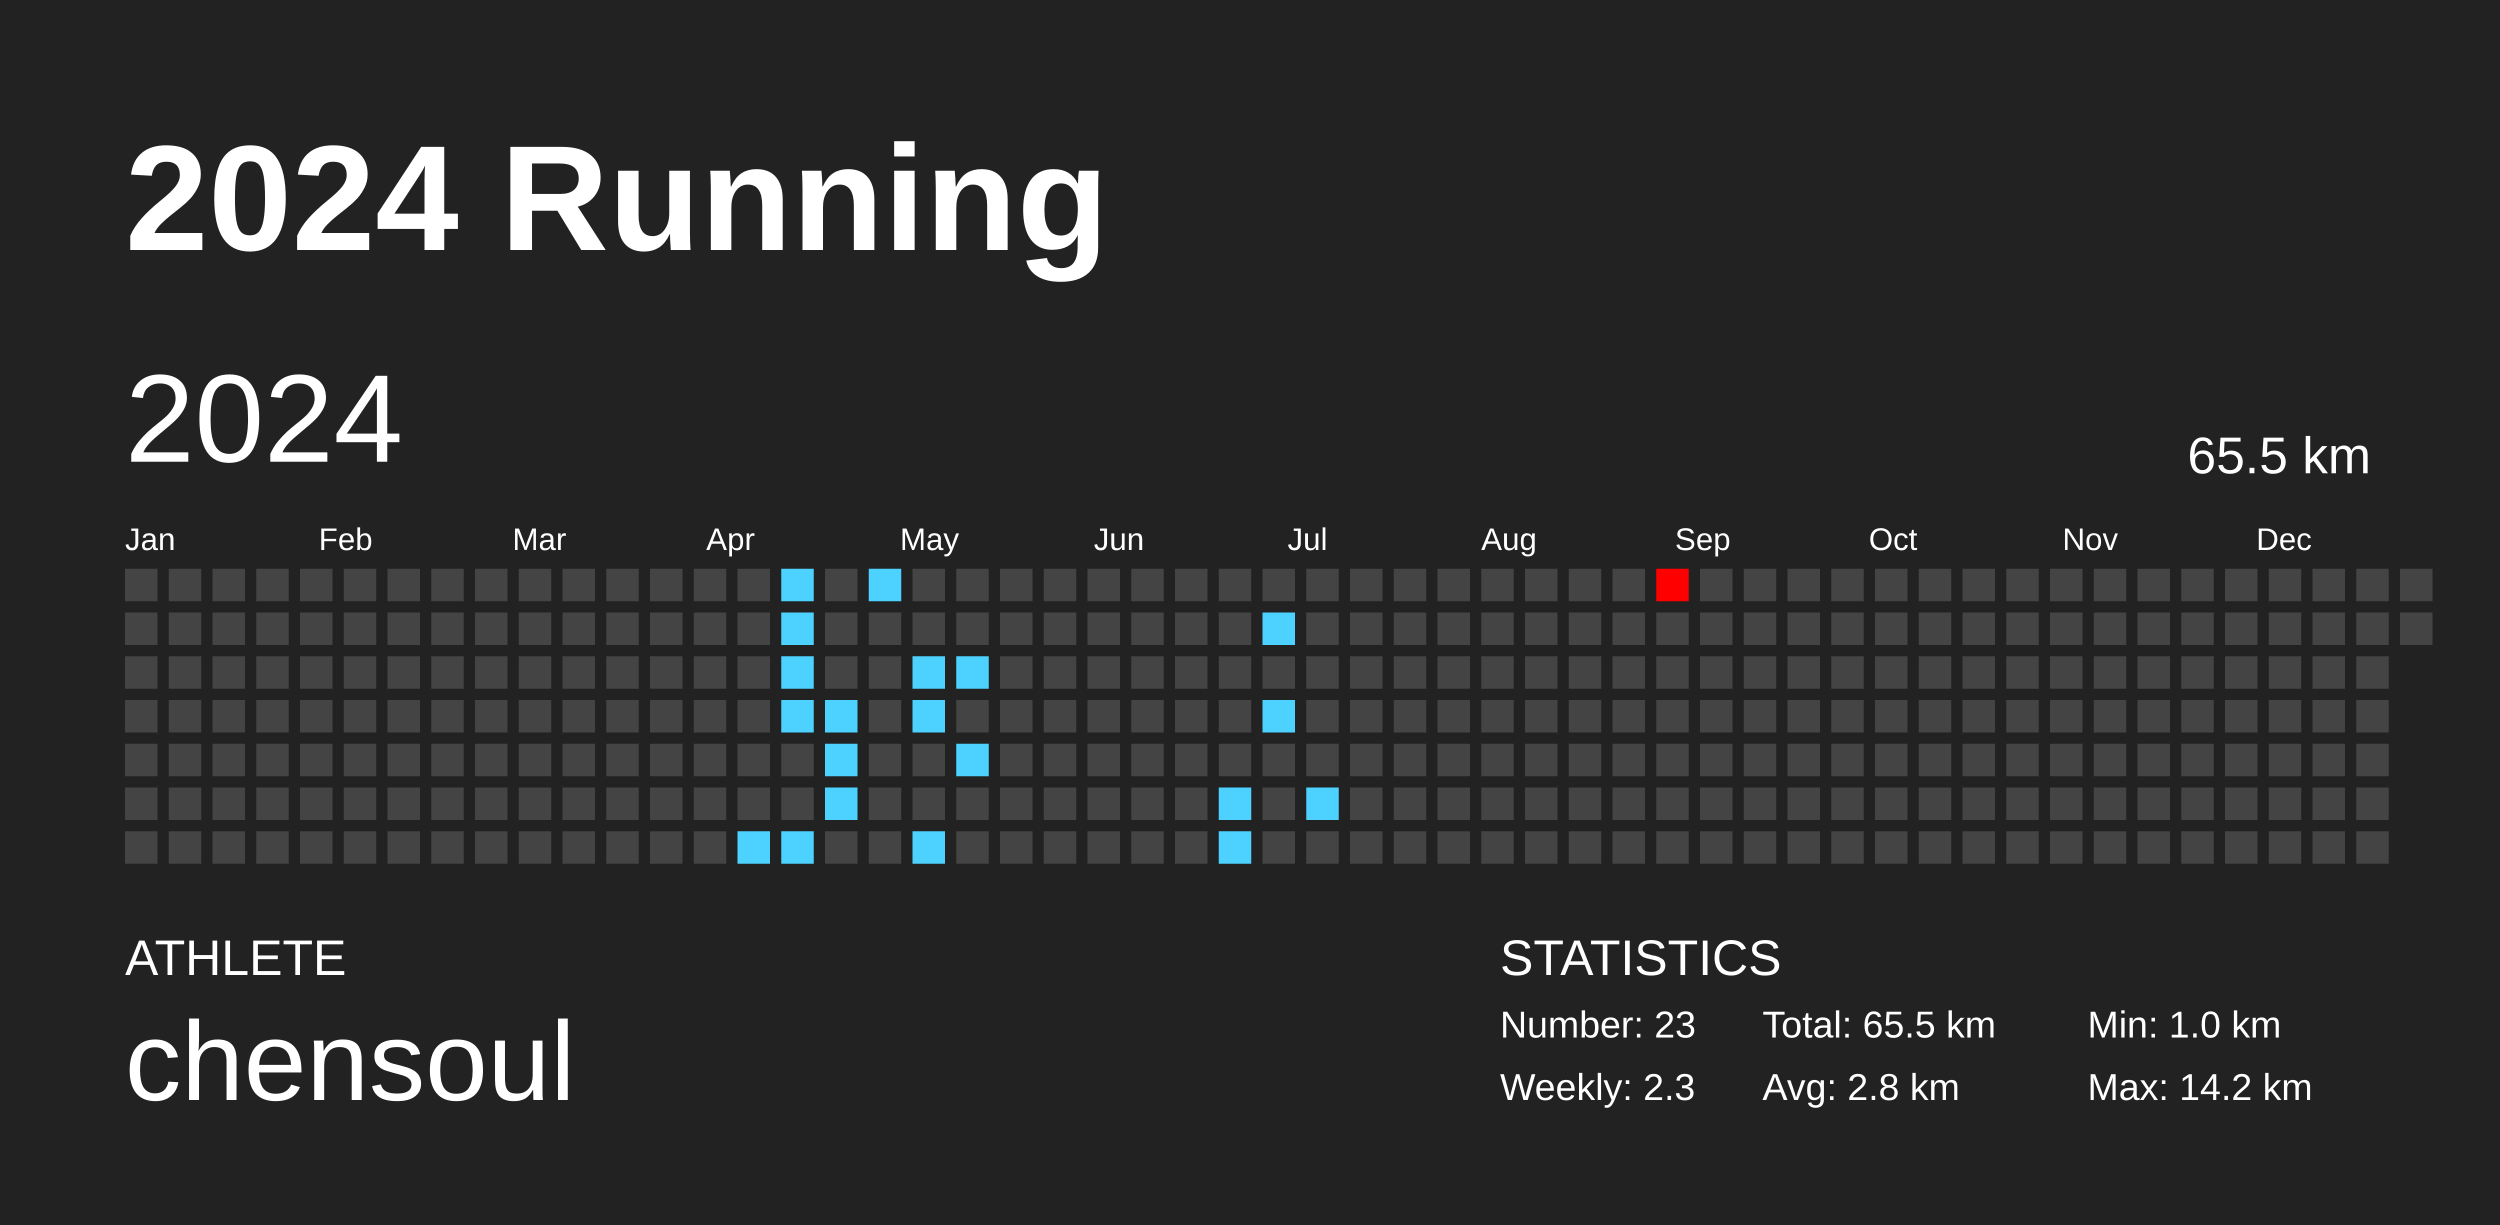
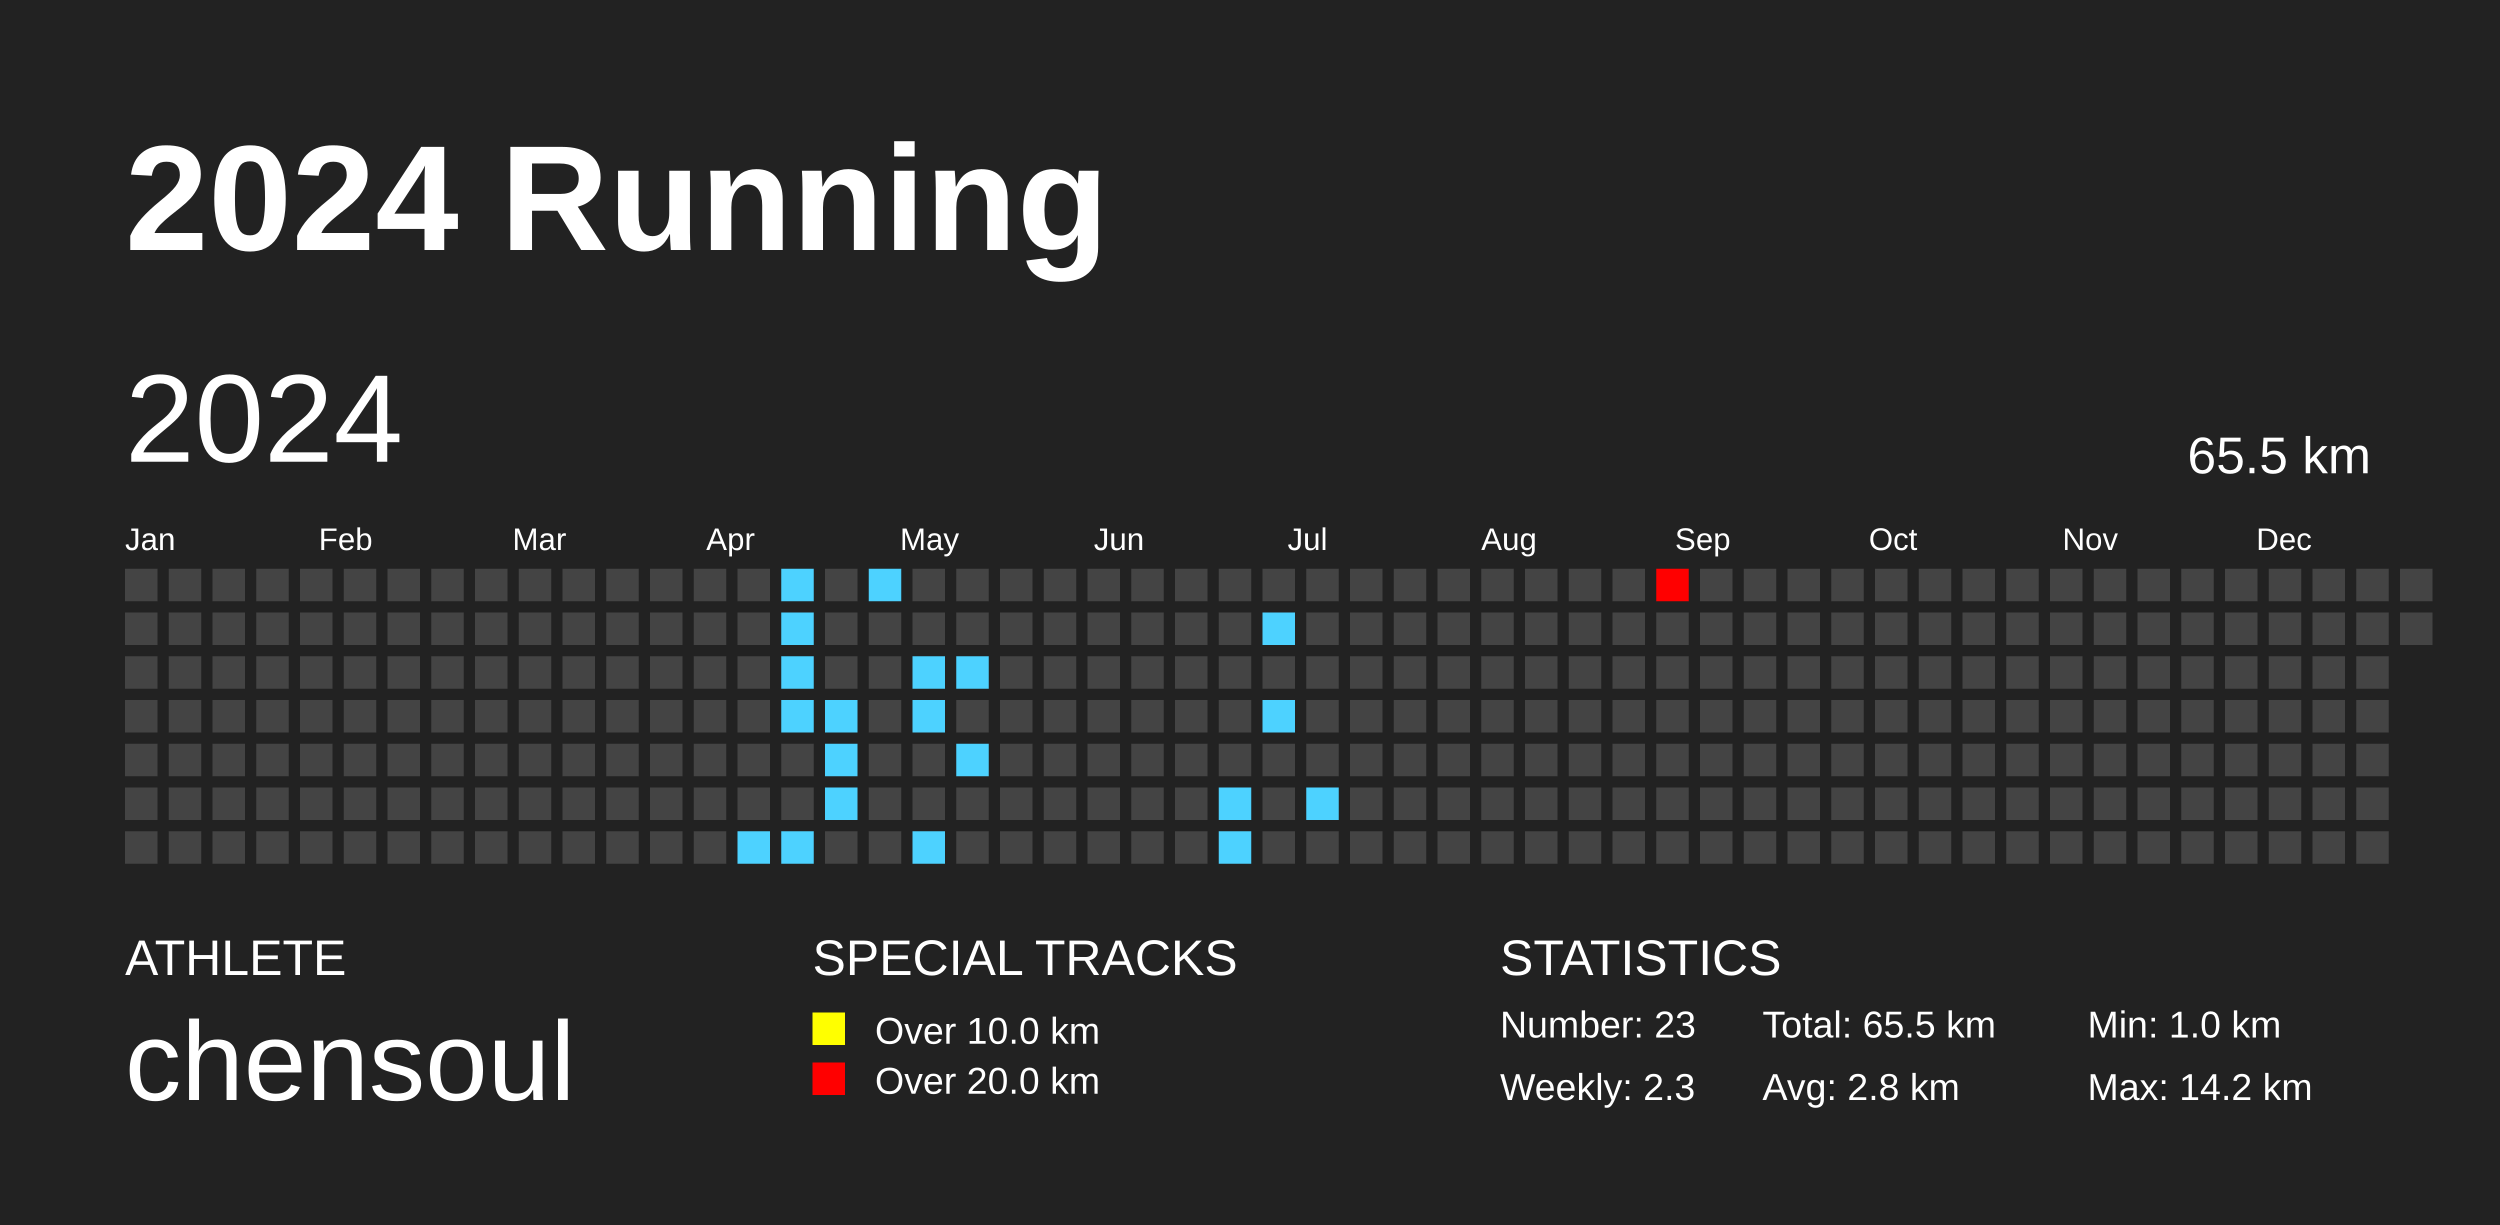
<svg xmlns="http://www.w3.org/2000/svg" baseProfile="full" height="98mm" version="1.1" viewBox="0,0,200,98" width="200mm">
  <defs />
  <rect fill="#222222" height="98" width="200" x="0" y="0" />
  <text fill="#FFFFFF" style="font-size:12px; font-family:Arial; font-weight:bold;" x="10" y="20">2024 Running</text>
  <text fill="#FFFFFF" style="font-size:4px; font-family:Arial" x="10" y="78">ATHLETE</text>
  <text fill="#FFFFFF" style="font-size:9px; font-family:Arial" x="10" y="88">chensoul</text>
+   <text fill="#FFFFFF" style="font-size:4px; font-family:Arial" x="65" y="78">SPECIAL TRACKS</text>
+   <rect fill="yellow" height="2.6" width="2.6" x="65" y="81" />
+   <text fill="#FFFFFF" style="font-size:3px; font-family:Arial" x="70" y="83.5">Over 10.0 km</text>
+   <rect fill="red" height="2.6" width="2.6" x="65" y="85" />
+   <text fill="#FFFFFF" style="font-size:3px; font-family:Arial" x="70" y="87.5">Over 20.0 km</text>
  <text fill="#FFFFFF" style="font-size:4px; font-family:Arial" x="120" y="78">STATISTICS</text>
  <text fill="#FFFFFF" style="font-size:3px; font-family:Arial" x="120" y="83">Number: 23</text>
  <text fill="#FFFFFF" style="font-size:3px; font-family:Arial" x="120" y="88">Weekly: 2.3</text>
  <text fill="#FFFFFF" style="font-size:3px; font-family:Arial" x="141" y="83">Total: 65.5 km</text>
  <text fill="#FFFFFF" style="font-size:3px; font-family:Arial" x="141" y="88">Avg: 2.8 km</text>
  <text fill="#FFFFFF" style="font-size:3px; font-family:Arial" x="167" y="83">Min: 1.0 km</text>
  <text fill="#FFFFFF" style="font-size:3px; font-family:Arial" x="167" y="88">Max: 14.2 km</text>
  <text dominant-baseline="hanging" fill="#FFFFFF" style="font-size:10.0px; font-family:Arial;" x="10" y="30">2024</text>
  <text dominant-baseline="hanging" fill="#FFFFFF" style="font-size:4.125px; font-family:Arial;" x="175" y="35">65.5 km</text>
  <text fill="#FFFFFF" style="font-size:2.5px; font-family:Arial" x="10.0" y="44">Jan</text>
  <text fill="#FFFFFF" style="font-size:2.5px; font-family:Arial" x="25.5" y="44">Feb</text>
  <text fill="#FFFFFF" style="font-size:2.5px; font-family:Arial" x="41.0" y="44">Mar</text>
  <text fill="#FFFFFF" style="font-size:2.5px; font-family:Arial" x="56.5" y="44">Apr</text>
  <text fill="#FFFFFF" style="font-size:2.5px; font-family:Arial" x="72.0" y="44">May</text>
  <text fill="#FFFFFF" style="font-size:2.5px; font-family:Arial" x="87.5" y="44">Jun</text>
  <text fill="#FFFFFF" style="font-size:2.5px; font-family:Arial" x="103.0" y="44">Jul</text>
  <text fill="#FFFFFF" style="font-size:2.5px; font-family:Arial" x="118.5" y="44">Aug</text>
  <text fill="#FFFFFF" style="font-size:2.5px; font-family:Arial" x="134.0" y="44">Sep</text>
  <text fill="#FFFFFF" style="font-size:2.5px; font-family:Arial" x="149.5" y="44">Oct</text>
  <text fill="#FFFFFF" style="font-size:2.5px; font-family:Arial" x="165.0" y="44">Nov</text>
  <text fill="#FFFFFF" style="font-size:2.5px; font-family:Arial" x="180.5" y="44">Dec</text>
  <rect fill="#444444" height="2.6" width="2.6" x="10.0" y="45.5" />
  <rect fill="#444444" height="2.6" width="2.6" x="10.0" y="49.0" />
  <rect fill="#444444" height="2.6" width="2.6" x="10.0" y="52.5" />
  <rect fill="#444444" height="2.6" width="2.6" x="10.0" y="56.0" />
  <rect fill="#444444" height="2.6" width="2.6" x="10.0" y="59.5" />
  <rect fill="#444444" height="2.6" width="2.6" x="10.0" y="63.0" />
  <rect fill="#444444" height="2.6" width="2.6" x="10.0" y="66.5" />
  <rect fill="#444444" height="2.6" width="2.6" x="13.5" y="45.5" />
  <rect fill="#444444" height="2.6" width="2.6" x="13.5" y="49.0" />
  <rect fill="#444444" height="2.6" width="2.6" x="13.5" y="52.5" />
  <rect fill="#444444" height="2.6" width="2.6" x="13.5" y="56.0" />
  <rect fill="#444444" height="2.6" width="2.6" x="13.5" y="59.5" />
  <rect fill="#444444" height="2.6" width="2.6" x="13.5" y="63.0" />
  <rect fill="#444444" height="2.6" width="2.6" x="13.5" y="66.5" />
  <rect fill="#444444" height="2.6" width="2.6" x="17.0" y="45.5" />
  <rect fill="#444444" height="2.6" width="2.6" x="17.0" y="49.0" />
  <rect fill="#444444" height="2.6" width="2.6" x="17.0" y="52.5" />
  <rect fill="#444444" height="2.6" width="2.6" x="17.0" y="56.0" />
  <rect fill="#444444" height="2.6" width="2.6" x="17.0" y="59.5" />
  <rect fill="#444444" height="2.6" width="2.6" x="17.0" y="63.0" />
  <rect fill="#444444" height="2.6" width="2.6" x="17.0" y="66.5" />
  <rect fill="#444444" height="2.6" width="2.6" x="20.5" y="45.5" />
  <rect fill="#444444" height="2.6" width="2.6" x="20.5" y="49.0" />
  <rect fill="#444444" height="2.6" width="2.6" x="20.5" y="52.5" />
  <rect fill="#444444" height="2.6" width="2.6" x="20.5" y="56.0" />
  <rect fill="#444444" height="2.6" width="2.6" x="20.5" y="59.5" />
  <rect fill="#444444" height="2.6" width="2.6" x="20.5" y="63.0" />
  <rect fill="#444444" height="2.6" width="2.6" x="20.5" y="66.5" />
  <rect fill="#444444" height="2.6" width="2.6" x="24.0" y="45.5" />
  <rect fill="#444444" height="2.6" width="2.6" x="24.0" y="49.0" />
  <rect fill="#444444" height="2.6" width="2.6" x="24.0" y="52.5" />
  <rect fill="#444444" height="2.6" width="2.6" x="24.0" y="56.0" />
  <rect fill="#444444" height="2.6" width="2.6" x="24.0" y="59.5" />
  <rect fill="#444444" height="2.6" width="2.6" x="24.0" y="63.0" />
  <rect fill="#444444" height="2.6" width="2.6" x="24.0" y="66.5" />
  <rect fill="#444444" height="2.6" width="2.6" x="27.5" y="45.5" />
  <rect fill="#444444" height="2.6" width="2.6" x="27.5" y="49.0" />
  <rect fill="#444444" height="2.6" width="2.6" x="27.5" y="52.5" />
  <rect fill="#444444" height="2.6" width="2.6" x="27.5" y="56.0" />
  <rect fill="#444444" height="2.6" width="2.6" x="27.5" y="59.5" />
  <rect fill="#444444" height="2.6" width="2.6" x="27.5" y="63.0" />
  <rect fill="#444444" height="2.6" width="2.6" x="27.5" y="66.5" />
  <rect fill="#444444" height="2.6" width="2.6" x="31.0" y="45.5" />
  <rect fill="#444444" height="2.6" width="2.6" x="31.0" y="49.0" />
  <rect fill="#444444" height="2.6" width="2.6" x="31.0" y="52.5" />
  <rect fill="#444444" height="2.6" width="2.6" x="31.0" y="56.0" />
  <rect fill="#444444" height="2.6" width="2.6" x="31.0" y="59.5" />
  <rect fill="#444444" height="2.6" width="2.6" x="31.0" y="63.0" />
  <rect fill="#444444" height="2.6" width="2.6" x="31.0" y="66.5" />
  <rect fill="#444444" height="2.6" width="2.6" x="34.5" y="45.5" />
  <rect fill="#444444" height="2.6" width="2.6" x="34.5" y="49.0" />
  <rect fill="#444444" height="2.6" width="2.6" x="34.5" y="52.5" />
  <rect fill="#444444" height="2.6" width="2.6" x="34.5" y="56.0" />
  <rect fill="#444444" height="2.6" width="2.6" x="34.5" y="59.5" />
  <rect fill="#444444" height="2.6" width="2.6" x="34.5" y="63.0" />
  <rect fill="#444444" height="2.6" width="2.6" x="34.5" y="66.5" />
  <rect fill="#444444" height="2.6" width="2.6" x="38.0" y="45.5" />
  <rect fill="#444444" height="2.6" width="2.6" x="38.0" y="49.0" />
  <rect fill="#444444" height="2.6" width="2.6" x="38.0" y="52.5" />
  <rect fill="#444444" height="2.6" width="2.6" x="38.0" y="56.0" />
  <rect fill="#444444" height="2.6" width="2.6" x="38.0" y="59.5" />
  <rect fill="#444444" height="2.6" width="2.6" x="38.0" y="63.0" />
  <rect fill="#444444" height="2.6" width="2.6" x="38.0" y="66.5" />
  <rect fill="#444444" height="2.6" width="2.6" x="41.5" y="45.5" />
  <rect fill="#444444" height="2.6" width="2.6" x="41.5" y="49.0" />
  <rect fill="#444444" height="2.6" width="2.6" x="41.5" y="52.5" />
  <rect fill="#444444" height="2.6" width="2.6" x="41.5" y="56.0" />
  <rect fill="#444444" height="2.6" width="2.6" x="41.5" y="59.5" />
  <rect fill="#444444" height="2.6" width="2.6" x="41.5" y="63.0" />
  <rect fill="#444444" height="2.6" width="2.6" x="41.5" y="66.5" />
  <rect fill="#444444" height="2.6" width="2.6" x="45.0" y="45.5" />
  <rect fill="#444444" height="2.6" width="2.6" x="45.0" y="49.0" />
  <rect fill="#444444" height="2.6" width="2.6" x="45.0" y="52.5" />
  <rect fill="#444444" height="2.6" width="2.6" x="45.0" y="56.0" />
  <rect fill="#444444" height="2.6" width="2.6" x="45.0" y="59.5" />
  <rect fill="#444444" height="2.6" width="2.6" x="45.0" y="63.0" />
  <rect fill="#444444" height="2.6" width="2.6" x="45.0" y="66.5" />
  <rect fill="#444444" height="2.6" width="2.6" x="48.5" y="45.5" />
  <rect fill="#444444" height="2.6" width="2.6" x="48.5" y="49.0" />
  <rect fill="#444444" height="2.6" width="2.6" x="48.5" y="52.5" />
  <rect fill="#444444" height="2.6" width="2.6" x="48.5" y="56.0" />
  <rect fill="#444444" height="2.6" width="2.6" x="48.5" y="59.5" />
  <rect fill="#444444" height="2.6" width="2.6" x="48.5" y="63.0" />
  <rect fill="#444444" height="2.6" width="2.6" x="48.5" y="66.5" />
  <rect fill="#444444" height="2.6" width="2.6" x="52.0" y="45.5" />
  <rect fill="#444444" height="2.6" width="2.6" x="52.0" y="49.0" />
  <rect fill="#444444" height="2.6" width="2.6" x="52.0" y="52.5" />
  <rect fill="#444444" height="2.6" width="2.6" x="52.0" y="56.0" />
  <rect fill="#444444" height="2.6" width="2.6" x="52.0" y="59.5" />
  <rect fill="#444444" height="2.6" width="2.6" x="52.0" y="63.0" />
  <rect fill="#444444" height="2.6" width="2.6" x="52.0" y="66.5" />
  <rect fill="#444444" height="2.6" width="2.6" x="55.5" y="45.5" />
  <rect fill="#444444" height="2.6" width="2.6" x="55.5" y="49.0" />
  <rect fill="#444444" height="2.6" width="2.6" x="55.5" y="52.5" />
  <rect fill="#444444" height="2.6" width="2.6" x="55.5" y="56.0" />
  <rect fill="#444444" height="2.6" width="2.6" x="55.5" y="59.5" />
  <rect fill="#444444" height="2.6" width="2.6" x="55.5" y="63.0" />
  <rect fill="#444444" height="2.6" width="2.6" x="55.5" y="66.5" />
  <rect fill="#444444" height="2.6" width="2.6" x="59.0" y="45.5" />
  <rect fill="#444444" height="2.6" width="2.6" x="59.0" y="49.0" />
  <rect fill="#444444" height="2.6" width="2.6" x="59.0" y="52.5" />
  <rect fill="#444444" height="2.6" width="2.6" x="59.0" y="56.0" />
  <rect fill="#444444" height="2.6" width="2.6" x="59.0" y="59.5" />
  <rect fill="#444444" height="2.6" width="2.6" x="59.0" y="63.0" />
  <rect fill="#4dd2ff" height="2.6" width="2.6" x="59.0" y="66.5" />
  <rect fill="#4dd2ff" height="2.6" width="2.6" x="62.5" y="45.5" />
  <rect fill="#4dd2ff" height="2.6" width="2.6" x="62.5" y="49.0" />
  <rect fill="#4dd2ff" height="2.6" width="2.6" x="62.5" y="52.5" />
  <rect fill="#4dd2ff" height="2.6" width="2.6" x="62.5" y="56.0" />
  <rect fill="#444444" height="2.6" width="2.6" x="62.5" y="59.5" />
  <rect fill="#444444" height="2.6" width="2.6" x="62.5" y="63.0" />
  <rect fill="#4dd2ff" height="2.6" width="2.6" x="62.5" y="66.5" />
  <rect fill="#444444" height="2.6" width="2.6" x="66.0" y="45.5" />
  <rect fill="#444444" height="2.6" width="2.6" x="66.0" y="49.0" />
  <rect fill="#444444" height="2.6" width="2.6" x="66.0" y="52.5" />
  <rect fill="#4dd2ff" height="2.6" width="2.6" x="66.0" y="56.0" />
  <rect fill="#4dd2ff" height="2.6" width="2.6" x="66.0" y="59.5" />
  <rect fill="#4dd2ff" height="2.6" width="2.6" x="66.0" y="63.0" />
  <rect fill="#444444" height="2.6" width="2.6" x="66.0" y="66.5" />
  <rect fill="#4dd2ff" height="2.6" width="2.6" x="69.5" y="45.5" />
  <rect fill="#444444" height="2.6" width="2.6" x="69.5" y="49.0" />
  <rect fill="#444444" height="2.6" width="2.6" x="69.5" y="52.5" />
  <rect fill="#444444" height="2.6" width="2.6" x="69.5" y="56.0" />
  <rect fill="#444444" height="2.6" width="2.6" x="69.5" y="59.5" />
  <rect fill="#444444" height="2.6" width="2.6" x="69.5" y="63.0" />
  <rect fill="#444444" height="2.6" width="2.6" x="69.5" y="66.5" />
  <rect fill="#444444" height="2.6" width="2.6" x="73.0" y="45.5" />
  <rect fill="#444444" height="2.6" width="2.6" x="73.0" y="49.0" />
  <rect fill="#4dd2ff" height="2.6" width="2.6" x="73.0" y="52.5" />
  <rect fill="#4dd2ff" height="2.6" width="2.6" x="73.0" y="56.0" />
  <rect fill="#444444" height="2.6" width="2.6" x="73.0" y="59.5" />
  <rect fill="#444444" height="2.6" width="2.6" x="73.0" y="63.0" />
  <rect fill="#4dd2ff" height="2.6" width="2.6" x="73.0" y="66.5" />
  <rect fill="#444444" height="2.6" width="2.6" x="76.5" y="45.5" />
  <rect fill="#444444" height="2.6" width="2.6" x="76.5" y="49.0" />
  <rect fill="#4dd2ff" height="2.6" width="2.6" x="76.5" y="52.5" />
  <rect fill="#444444" height="2.6" width="2.6" x="76.5" y="56.0" />
  <rect fill="#4dd2ff" height="2.6" width="2.6" x="76.5" y="59.5" />
  <rect fill="#444444" height="2.6" width="2.6" x="76.5" y="63.0" />
  <rect fill="#444444" height="2.6" width="2.6" x="76.5" y="66.5" />
  <rect fill="#444444" height="2.6" width="2.6" x="80.0" y="45.5" />
  <rect fill="#444444" height="2.6" width="2.6" x="80.0" y="49.0" />
  <rect fill="#444444" height="2.6" width="2.6" x="80.0" y="52.5" />
  <rect fill="#444444" height="2.6" width="2.6" x="80.0" y="56.0" />
  <rect fill="#444444" height="2.6" width="2.6" x="80.0" y="59.5" />
  <rect fill="#444444" height="2.6" width="2.6" x="80.0" y="63.0" />
  <rect fill="#444444" height="2.6" width="2.6" x="80.0" y="66.5" />
  <rect fill="#444444" height="2.6" width="2.6" x="83.5" y="45.5" />
  <rect fill="#444444" height="2.6" width="2.6" x="83.5" y="49.0" />
  <rect fill="#444444" height="2.6" width="2.6" x="83.5" y="52.5" />
  <rect fill="#444444" height="2.6" width="2.6" x="83.5" y="56.0" />
  <rect fill="#444444" height="2.6" width="2.6" x="83.5" y="59.5" />
  <rect fill="#444444" height="2.6" width="2.6" x="83.5" y="63.0" />
  <rect fill="#444444" height="2.6" width="2.6" x="83.5" y="66.5" />
  <rect fill="#444444" height="2.6" width="2.6" x="87.0" y="45.5" />
  <rect fill="#444444" height="2.6" width="2.6" x="87.0" y="49.0" />
  <rect fill="#444444" height="2.6" width="2.6" x="87.0" y="52.5" />
  <rect fill="#444444" height="2.6" width="2.6" x="87.0" y="56.0" />
  <rect fill="#444444" height="2.6" width="2.6" x="87.0" y="59.5" />
  <rect fill="#444444" height="2.6" width="2.6" x="87.0" y="63.0" />
  <rect fill="#444444" height="2.6" width="2.6" x="87.0" y="66.5" />
  <rect fill="#444444" height="2.6" width="2.6" x="90.5" y="45.5" />
  <rect fill="#444444" height="2.6" width="2.6" x="90.5" y="49.0" />
  <rect fill="#444444" height="2.6" width="2.6" x="90.5" y="52.5" />
  <rect fill="#444444" height="2.6" width="2.6" x="90.5" y="56.0" />
  <rect fill="#444444" height="2.6" width="2.6" x="90.5" y="59.5" />
  <rect fill="#444444" height="2.6" width="2.6" x="90.5" y="63.0" />
  <rect fill="#444444" height="2.6" width="2.6" x="90.5" y="66.5" />
  <rect fill="#444444" height="2.6" width="2.6" x="94.0" y="45.5" />
  <rect fill="#444444" height="2.6" width="2.6" x="94.0" y="49.0" />
  <rect fill="#444444" height="2.6" width="2.6" x="94.0" y="52.5" />
  <rect fill="#444444" height="2.6" width="2.6" x="94.0" y="56.0" />
  <rect fill="#444444" height="2.6" width="2.6" x="94.0" y="59.5" />
  <rect fill="#444444" height="2.6" width="2.6" x="94.0" y="63.0" />
  <rect fill="#444444" height="2.6" width="2.6" x="94.0" y="66.5" />
  <rect fill="#444444" height="2.6" width="2.6" x="97.5" y="45.5" />
  <rect fill="#444444" height="2.6" width="2.6" x="97.5" y="49.0" />
  <rect fill="#444444" height="2.6" width="2.6" x="97.5" y="52.5" />
  <rect fill="#444444" height="2.6" width="2.6" x="97.5" y="56.0" />
  <rect fill="#444444" height="2.6" width="2.6" x="97.5" y="59.5" />
  <rect fill="#4dd2ff" height="2.6" width="2.6" x="97.5" y="63.0" />
  <rect fill="#4dd2ff" height="2.6" width="2.6" x="97.5" y="66.5" />
  <rect fill="#444444" height="2.6" width="2.6" x="101.0" y="45.5" />
  <rect fill="#4dd2ff" height="2.6" width="2.6" x="101.0" y="49.0" />
  <rect fill="#444444" height="2.6" width="2.6" x="101.0" y="52.5" />
  <rect fill="#4dd2ff" height="2.6" width="2.6" x="101.0" y="56.0" />
  <rect fill="#444444" height="2.6" width="2.6" x="101.0" y="59.5" />
  <rect fill="#444444" height="2.6" width="2.6" x="101.0" y="63.0" />
  <rect fill="#444444" height="2.6" width="2.6" x="101.0" y="66.5" />
  <rect fill="#444444" height="2.6" width="2.6" x="104.5" y="45.5" />
  <rect fill="#444444" height="2.6" width="2.6" x="104.5" y="49.0" />
  <rect fill="#444444" height="2.6" width="2.6" x="104.5" y="52.5" />
  <rect fill="#444444" height="2.6" width="2.6" x="104.5" y="56.0" />
  <rect fill="#444444" height="2.6" width="2.6" x="104.5" y="59.5" />
  <rect fill="#4dd2ff" height="2.6" width="2.6" x="104.5" y="63.0" />
  <rect fill="#444444" height="2.6" width="2.6" x="104.5" y="66.5" />
  <rect fill="#444444" height="2.6" width="2.6" x="108.0" y="45.5" />
  <rect fill="#444444" height="2.6" width="2.6" x="108.0" y="49.0" />
  <rect fill="#444444" height="2.6" width="2.6" x="108.0" y="52.5" />
  <rect fill="#444444" height="2.6" width="2.6" x="108.0" y="56.0" />
  <rect fill="#444444" height="2.6" width="2.6" x="108.0" y="59.5" />
  <rect fill="#444444" height="2.6" width="2.6" x="108.0" y="63.0" />
  <rect fill="#444444" height="2.6" width="2.6" x="108.0" y="66.5" />
  <rect fill="#444444" height="2.6" width="2.6" x="111.5" y="45.5" />
  <rect fill="#444444" height="2.6" width="2.6" x="111.5" y="49.0" />
  <rect fill="#444444" height="2.6" width="2.6" x="111.5" y="52.5" />
  <rect fill="#444444" height="2.6" width="2.6" x="111.5" y="56.0" />
  <rect fill="#444444" height="2.6" width="2.6" x="111.5" y="59.5" />
  <rect fill="#444444" height="2.6" width="2.6" x="111.5" y="63.0" />
  <rect fill="#444444" height="2.6" width="2.6" x="111.5" y="66.5" />
  <rect fill="#444444" height="2.6" width="2.6" x="115.0" y="45.5" />
  <rect fill="#444444" height="2.6" width="2.6" x="115.0" y="49.0" />
  <rect fill="#444444" height="2.6" width="2.6" x="115.0" y="52.5" />
  <rect fill="#444444" height="2.6" width="2.6" x="115.0" y="56.0" />
  <rect fill="#444444" height="2.6" width="2.6" x="115.0" y="59.5" />
  <rect fill="#444444" height="2.6" width="2.6" x="115.0" y="63.0" />
  <rect fill="#444444" height="2.6" width="2.6" x="115.0" y="66.5" />
  <rect fill="#444444" height="2.6" width="2.6" x="118.5" y="45.5" />
  <rect fill="#444444" height="2.6" width="2.6" x="118.5" y="49.0" />
  <rect fill="#444444" height="2.6" width="2.6" x="118.5" y="52.5" />
  <rect fill="#444444" height="2.6" width="2.6" x="118.5" y="56.0" />
  <rect fill="#444444" height="2.6" width="2.6" x="118.5" y="59.5" />
  <rect fill="#444444" height="2.6" width="2.6" x="118.5" y="63.0" />
  <rect fill="#444444" height="2.6" width="2.6" x="118.5" y="66.5" />
  <rect fill="#444444" height="2.6" width="2.6" x="122.0" y="45.5" />
  <rect fill="#444444" height="2.6" width="2.6" x="122.0" y="49.0" />
  <rect fill="#444444" height="2.6" width="2.6" x="122.0" y="52.5" />
  <rect fill="#444444" height="2.6" width="2.6" x="122.0" y="56.0" />
  <rect fill="#444444" height="2.6" width="2.6" x="122.0" y="59.5" />
  <rect fill="#444444" height="2.6" width="2.6" x="122.0" y="63.0" />
  <rect fill="#444444" height="2.6" width="2.6" x="122.0" y="66.5" />
  <rect fill="#444444" height="2.6" width="2.6" x="125.5" y="45.5" />
  <rect fill="#444444" height="2.6" width="2.6" x="125.5" y="49.0" />
  <rect fill="#444444" height="2.6" width="2.6" x="125.5" y="52.5" />
  <rect fill="#444444" height="2.6" width="2.6" x="125.5" y="56.0" />
  <rect fill="#444444" height="2.6" width="2.6" x="125.5" y="59.5" />
  <rect fill="#444444" height="2.6" width="2.6" x="125.5" y="63.0" />
  <rect fill="#444444" height="2.6" width="2.6" x="125.5" y="66.5" />
  <rect fill="#444444" height="2.6" width="2.6" x="129.0" y="45.5" />
  <rect fill="#444444" height="2.6" width="2.6" x="129.0" y="49.0" />
  <rect fill="#444444" height="2.6" width="2.6" x="129.0" y="52.5" />
  <rect fill="#444444" height="2.6" width="2.6" x="129.0" y="56.0" />
  <rect fill="#444444" height="2.6" width="2.6" x="129.0" y="59.5" />
  <rect fill="#444444" height="2.6" width="2.6" x="129.0" y="63.0" />
  <rect fill="#444444" height="2.6" width="2.6" x="129.0" y="66.5" />
  <rect fill="#ff0000" height="2.6" width="2.6" x="132.5" y="45.5" />
  <rect fill="#444444" height="2.6" width="2.6" x="132.5" y="49.0" />
  <rect fill="#444444" height="2.6" width="2.6" x="132.5" y="52.5" />
  <rect fill="#444444" height="2.6" width="2.6" x="132.5" y="56.0" />
  <rect fill="#444444" height="2.6" width="2.6" x="132.5" y="59.5" />
  <rect fill="#444444" height="2.6" width="2.6" x="132.5" y="63.0" />
  <rect fill="#444444" height="2.6" width="2.6" x="132.5" y="66.5" />
  <rect fill="#444444" height="2.6" width="2.6" x="136.0" y="45.5" />
  <rect fill="#444444" height="2.6" width="2.6" x="136.0" y="49.0" />
  <rect fill="#444444" height="2.6" width="2.6" x="136.0" y="52.5" />
  <rect fill="#444444" height="2.6" width="2.6" x="136.0" y="56.0" />
  <rect fill="#444444" height="2.6" width="2.6" x="136.0" y="59.5" />
  <rect fill="#444444" height="2.6" width="2.6" x="136.0" y="63.0" />
  <rect fill="#444444" height="2.6" width="2.6" x="136.0" y="66.5" />
  <rect fill="#444444" height="2.6" width="2.6" x="139.5" y="45.5" />
  <rect fill="#444444" height="2.6" width="2.6" x="139.5" y="49.0" />
  <rect fill="#444444" height="2.6" width="2.6" x="139.5" y="52.5" />
  <rect fill="#444444" height="2.6" width="2.6" x="139.5" y="56.0" />
  <rect fill="#444444" height="2.6" width="2.6" x="139.5" y="59.5" />
  <rect fill="#444444" height="2.6" width="2.6" x="139.5" y="63.0" />
  <rect fill="#444444" height="2.6" width="2.6" x="139.5" y="66.5" />
  <rect fill="#444444" height="2.6" width="2.6" x="143.0" y="45.5" />
  <rect fill="#444444" height="2.6" width="2.6" x="143.0" y="49.0" />
  <rect fill="#444444" height="2.6" width="2.6" x="143.0" y="52.5" />
  <rect fill="#444444" height="2.6" width="2.6" x="143.0" y="56.0" />
  <rect fill="#444444" height="2.6" width="2.6" x="143.0" y="59.5" />
  <rect fill="#444444" height="2.6" width="2.6" x="143.0" y="63.0" />
  <rect fill="#444444" height="2.6" width="2.6" x="143.0" y="66.5" />
  <rect fill="#444444" height="2.6" width="2.6" x="146.5" y="45.5" />
  <rect fill="#444444" height="2.6" width="2.6" x="146.5" y="49.0" />
  <rect fill="#444444" height="2.6" width="2.6" x="146.5" y="52.5" />
  <rect fill="#444444" height="2.6" width="2.6" x="146.5" y="56.0" />
  <rect fill="#444444" height="2.6" width="2.6" x="146.5" y="59.5" />
  <rect fill="#444444" height="2.6" width="2.6" x="146.5" y="63.0" />
  <rect fill="#444444" height="2.6" width="2.6" x="146.5" y="66.5" />
  <rect fill="#444444" height="2.6" width="2.6" x="150.0" y="45.5" />
  <rect fill="#444444" height="2.6" width="2.6" x="150.0" y="49.0" />
  <rect fill="#444444" height="2.6" width="2.6" x="150.0" y="52.5" />
  <rect fill="#444444" height="2.6" width="2.6" x="150.0" y="56.0" />
  <rect fill="#444444" height="2.6" width="2.6" x="150.0" y="59.5" />
  <rect fill="#444444" height="2.6" width="2.6" x="150.0" y="63.0" />
  <rect fill="#444444" height="2.6" width="2.6" x="150.0" y="66.5" />
  <rect fill="#444444" height="2.6" width="2.6" x="153.5" y="45.5" />
  <rect fill="#444444" height="2.6" width="2.6" x="153.5" y="49.0" />
  <rect fill="#444444" height="2.6" width="2.6" x="153.5" y="52.5" />
  <rect fill="#444444" height="2.6" width="2.6" x="153.5" y="56.0" />
  <rect fill="#444444" height="2.6" width="2.6" x="153.5" y="59.5" />
  <rect fill="#444444" height="2.6" width="2.6" x="153.5" y="63.0" />
  <rect fill="#444444" height="2.6" width="2.6" x="153.5" y="66.5" />
  <rect fill="#444444" height="2.6" width="2.6" x="157.0" y="45.5" />
  <rect fill="#444444" height="2.6" width="2.6" x="157.0" y="49.0" />
  <rect fill="#444444" height="2.6" width="2.6" x="157.0" y="52.5" />
  <rect fill="#444444" height="2.6" width="2.6" x="157.0" y="56.0" />
  <rect fill="#444444" height="2.6" width="2.6" x="157.0" y="59.5" />
  <rect fill="#444444" height="2.6" width="2.6" x="157.0" y="63.0" />
  <rect fill="#444444" height="2.6" width="2.6" x="157.0" y="66.5" />
  <rect fill="#444444" height="2.6" width="2.6" x="160.5" y="45.5" />
  <rect fill="#444444" height="2.6" width="2.6" x="160.5" y="49.0" />
  <rect fill="#444444" height="2.6" width="2.6" x="160.5" y="52.5" />
  <rect fill="#444444" height="2.6" width="2.6" x="160.5" y="56.0" />
  <rect fill="#444444" height="2.6" width="2.6" x="160.5" y="59.5" />
  <rect fill="#444444" height="2.6" width="2.6" x="160.5" y="63.0" />
  <rect fill="#444444" height="2.6" width="2.6" x="160.5" y="66.5" />
  <rect fill="#444444" height="2.6" width="2.6" x="164.0" y="45.5" />
  <rect fill="#444444" height="2.6" width="2.6" x="164.0" y="49.0" />
  <rect fill="#444444" height="2.6" width="2.6" x="164.0" y="52.5" />
  <rect fill="#444444" height="2.6" width="2.6" x="164.0" y="56.0" />
  <rect fill="#444444" height="2.6" width="2.6" x="164.0" y="59.5" />
  <rect fill="#444444" height="2.6" width="2.6" x="164.0" y="63.0" />
  <rect fill="#444444" height="2.6" width="2.6" x="164.0" y="66.5" />
  <rect fill="#444444" height="2.6" width="2.6" x="167.5" y="45.5" />
  <rect fill="#444444" height="2.6" width="2.6" x="167.5" y="49.0" />
  <rect fill="#444444" height="2.6" width="2.6" x="167.5" y="52.5" />
  <rect fill="#444444" height="2.6" width="2.6" x="167.5" y="56.0" />
  <rect fill="#444444" height="2.6" width="2.6" x="167.5" y="59.5" />
  <rect fill="#444444" height="2.6" width="2.6" x="167.5" y="63.0" />
  <rect fill="#444444" height="2.6" width="2.6" x="167.5" y="66.5" />
  <rect fill="#444444" height="2.6" width="2.6" x="171.0" y="45.5" />
  <rect fill="#444444" height="2.6" width="2.6" x="171.0" y="49.0" />
  <rect fill="#444444" height="2.6" width="2.6" x="171.0" y="52.5" />
  <rect fill="#444444" height="2.6" width="2.6" x="171.0" y="56.0" />
  <rect fill="#444444" height="2.6" width="2.6" x="171.0" y="59.5" />
  <rect fill="#444444" height="2.6" width="2.6" x="171.0" y="63.0" />
  <rect fill="#444444" height="2.6" width="2.6" x="171.0" y="66.5" />
  <rect fill="#444444" height="2.6" width="2.6" x="174.5" y="45.5" />
  <rect fill="#444444" height="2.6" width="2.6" x="174.5" y="49.0" />
  <rect fill="#444444" height="2.6" width="2.6" x="174.5" y="52.5" />
  <rect fill="#444444" height="2.6" width="2.6" x="174.5" y="56.0" />
  <rect fill="#444444" height="2.6" width="2.6" x="174.5" y="59.5" />
  <rect fill="#444444" height="2.6" width="2.6" x="174.5" y="63.0" />
  <rect fill="#444444" height="2.6" width="2.6" x="174.5" y="66.5" />
  <rect fill="#444444" height="2.6" width="2.6" x="178.0" y="45.5" />
  <rect fill="#444444" height="2.6" width="2.6" x="178.0" y="49.0" />
  <rect fill="#444444" height="2.6" width="2.6" x="178.0" y="52.5" />
  <rect fill="#444444" height="2.6" width="2.6" x="178.0" y="56.0" />
  <rect fill="#444444" height="2.6" width="2.6" x="178.0" y="59.5" />
  <rect fill="#444444" height="2.6" width="2.6" x="178.0" y="63.0" />
  <rect fill="#444444" height="2.6" width="2.6" x="178.0" y="66.5" />
  <rect fill="#444444" height="2.6" width="2.6" x="181.5" y="45.5" />
  <rect fill="#444444" height="2.6" width="2.6" x="181.5" y="49.0" />
  <rect fill="#444444" height="2.6" width="2.6" x="181.5" y="52.5" />
  <rect fill="#444444" height="2.6" width="2.6" x="181.5" y="56.0" />
  <rect fill="#444444" height="2.6" width="2.6" x="181.5" y="59.5" />
  <rect fill="#444444" height="2.6" width="2.6" x="181.5" y="63.0" />
  <rect fill="#444444" height="2.6" width="2.6" x="181.5" y="66.5" />
  <rect fill="#444444" height="2.6" width="2.6" x="185.0" y="45.5" />
  <rect fill="#444444" height="2.6" width="2.6" x="185.0" y="49.0" />
  <rect fill="#444444" height="2.6" width="2.6" x="185.0" y="52.5" />
  <rect fill="#444444" height="2.6" width="2.6" x="185.0" y="56.0" />
  <rect fill="#444444" height="2.6" width="2.6" x="185.0" y="59.5" />
  <rect fill="#444444" height="2.6" width="2.6" x="185.0" y="63.0" />
  <rect fill="#444444" height="2.6" width="2.6" x="185.0" y="66.5" />
  <rect fill="#444444" height="2.6" width="2.6" x="188.5" y="45.5" />
  <rect fill="#444444" height="2.6" width="2.6" x="188.5" y="49.0" />
  <rect fill="#444444" height="2.6" width="2.6" x="188.5" y="52.5" />
  <rect fill="#444444" height="2.6" width="2.6" x="188.5" y="56.0" />
  <rect fill="#444444" height="2.6" width="2.6" x="188.5" y="59.5" />
  <rect fill="#444444" height="2.6" width="2.6" x="188.5" y="63.0" />
  <rect fill="#444444" height="2.6" width="2.6" x="188.5" y="66.5" />
  <rect fill="#444444" height="2.6" width="2.6" x="192.0" y="45.5" />
  <rect fill="#444444" height="2.6" width="2.6" x="192.0" y="49.0" />
</svg>
